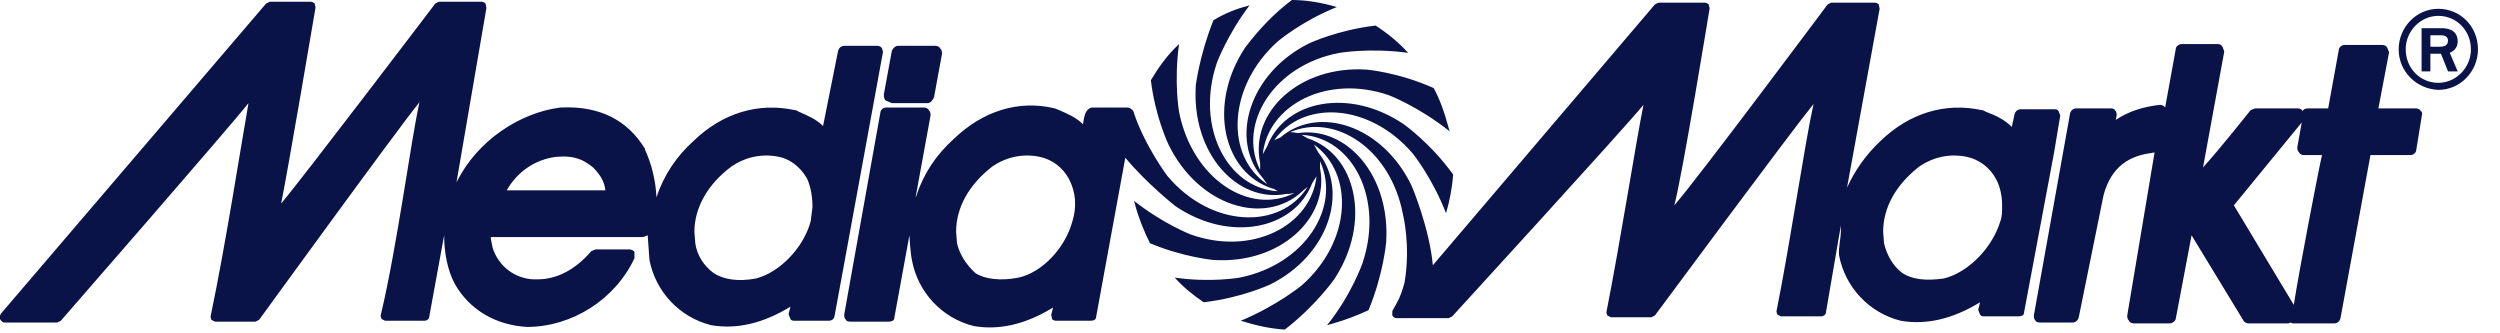
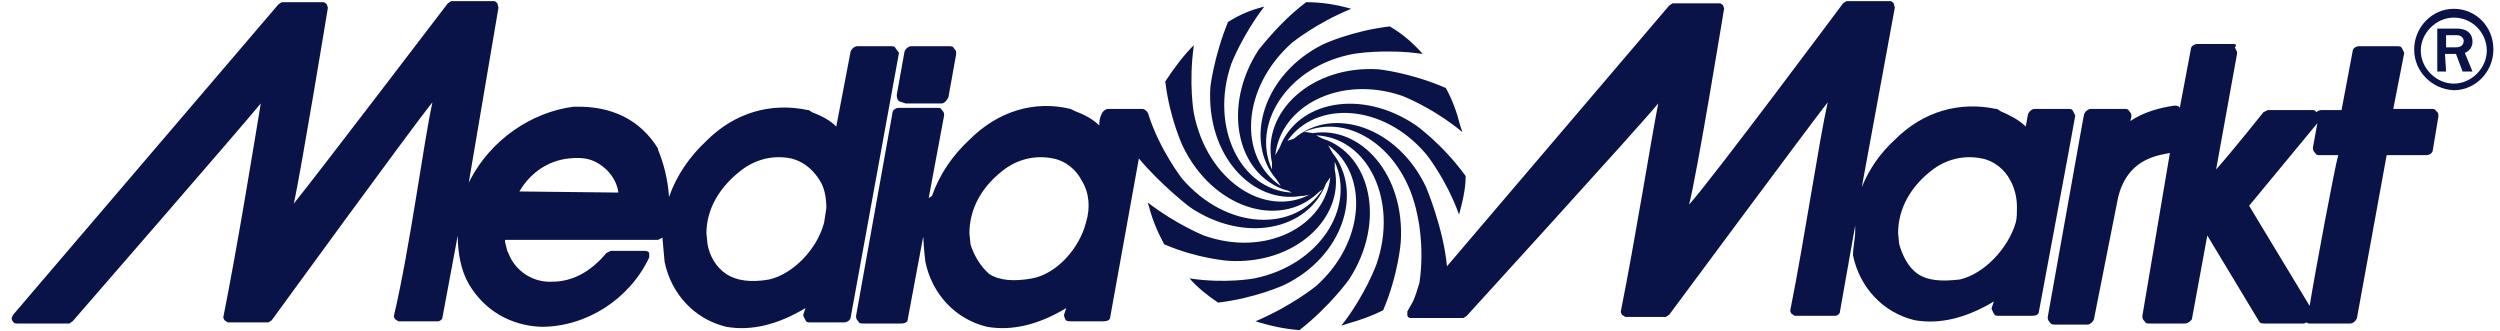
- <svg xmlns="http://www.w3.org/2000/svg" version="1.1" id="Calque_1" x="0px" y="0px" viewBox="0 0 283.7 37.7" style="enable-background:new 0 0 283.7 37.7;" xml:space="preserve">
+ <svg xmlns="http://www.w3.org/2000/svg" version="1.1" id="Calque_1" x="0px" y="0px" viewBox="0 0 227.2 30" style="enable-background:new 0 0 227.2 30;" xml:space="preserve">
  <style type="text/css">
	.st0{fill:#0A1348;}
</style>
  <g>
-     <path class="st0" d="M227,25.1c-0.9,3-3.6,5.8-6.4,6.5c-2.1,0.3-3.6,0.1-4.7-0.6c-1.1-0.8-1.8-2.1-2.1-3.4l-0.1-1.3   c0-2.7,1.4-5.3,4.1-7.4c1.6-1.1,3.5-1.5,5.4-1.1c1.4,0.3,2.6,1.2,3.3,2.5c0.5,0.9,0.7,2,0.7,3C227.2,24,227.2,24.6,227,25.1    M121.7,25.1c-0.8,3-3.4,5.8-6.1,6.4c-2,0.4-3.8,0.2-4.9-0.5c-1-0.9-1.8-2.1-2.1-3.4l-0.1-1.3c0-2.7,1.4-5.3,4.1-7.4   c1.6-1.1,3.5-1.5,5.4-1.1c1.4,0.3,2.6,1.2,3.3,2.5C122.1,21.8,122.2,23.5,121.7,25.1 M233.8,13.1l-0.2-0.5   c-0.1-0.2-0.3-0.2-0.6-0.2h-3.7c-0.3,0-0.6,0.2-0.7,0.6l-0.3,1.4c-0.8-0.8-1.8-1.3-2.9-1.7l-0.4-0.2h-0.1   c-4.1-0.9-8.2,0.3-11.5,3.5c-1.6,1.5-2.9,3.3-3.8,5.3L213.3,1l-0.1-0.5c-0.1-0.1-0.3-0.2-0.4-0.2h-5l-0.4,0.2   c0,0-15,20.1-17.4,22.8C190.9,20,194,1,194,1V0.9l-0.1-0.4c-0.1-0.1-0.3-0.2-0.4-0.2h-5.3l-0.4,0.2l-25.2,29.6   c-0.4-4.3-2.4-9-2.4-9c-3.3-6.9-10.6-9.2-14.9-5.5l-0.7,0.3c3.3-4.6,10.8-4.2,15.7,1.5c0,0,2.2,2.7,3.8,6.8   c0.4-1.4,0.7-2.9,0.8-4.4c-2.6-3.6-5.6-5.7-5.6-5.7c-6.2-4.2-13.5-2.7-15.5,2.5l-0.5,0.9c0.6-5.6,7.3-9.1,14.3-6.7   c0,0,3.4,1.3,6.9,4.1l-0.2-0.7c-0.4-1.5-0.9-2.9-1.6-4.2c-4-1.8-7.6-2.1-7.6-2.1c-7.6-0.5-13.3,4.8-12.1,10.6v0.8   c-2.6-5.2,1.5-11.9,9-13.3c0,0,3.5-0.6,7.8,0c-1.1-1.2-2.3-2.2-3.7-3.1c-4.3,0.5-7.5,2-7.5,2c-6.9,3.4-9.1,11-5.3,15.3l0.5,0.7   c-4.8-3.2-4.5-11.1,1.2-16.2c0,0,2.7-2.3,6.7-3.9C150,0.3,148.3,0,146.6,0c-2,1.5-3.8,3.4-5.3,5.4c-4.3,6.5-2.5,14.2,3.1,16h0.1   l0.5,0.3c-5.7-0.3-9.4-7.3-6.9-14.6c0,0,1.2-3.2,3.7-6.5c-1.5,0.4-2.8,0.9-4.1,1.7c-1.6,4-2,7.4-2,7.4c-0.5,7.7,4.7,13.4,10.3,12.3   h0.3l0.6-0.1c-5.1,2.6-11.6-1.6-13.1-9.2c0,0-0.6-3.4,0-7.7c-1.3,1.2-2.3,2.6-3.2,4.1c0.5,4.2,2,7.3,2,7.3c3.4,7,10.9,9.3,15.2,5.3   l0.1-0.1l0.5-0.4c-3.1,4.9-10.9,4.7-15.9-1.2c0,0-2.5-3.3-3.8-7.1c0-0.1-0.1-0.4-0.3-0.5c-0.2-0.2-0.4-0.2-0.6-0.2H124   c-0.3,0-0.6,0.2-0.8,0.6c0,0-0.2,0.4-0.3,1.3c-0.8-0.8-1.8-1.2-2.7-1.6l-0.5-0.2c-4.1-1-8.2,0.3-11.5,3.5c-1.9,1.7-3.4,3.9-4.2,6.4   l-0.1,0.2l1.7-9.3c0-0.2,0-0.4-0.2-0.6c-0.1-0.2-0.3-0.3-0.6-0.3h-4.2c-0.4,0-0.7,0.3-0.7,0.6l-4.1,22.9c0,0.2,0,0.4,0.2,0.6   c0.1,0.2,0.3,0.2,0.6,0.2h4.2c0.4,0,0.7-0.1,0.7-0.5l1.7-9.3c0,0.1,0.1,2,0.3,2.9c0.7,3.6,3.4,6.5,7,7.4c2.9,0.5,5.9-0.2,9-2.1   l-0.2,0.8v0.1l0.1,0.4c0.1,0.2,0.4,0.2,0.6,0.2h3.7c0.4,0,0.7-0.1,0.7-0.5l3.3-18c2.5,3,5.7,5.5,5.7,5.5c6.2,4.2,13.5,2.6,15.5-2.6   l0.5-0.8c-0.6,5.6-7.3,9.1-14.3,6.6c0,0-3.1-1.2-6.4-3.8l0.1,0.4c0.4,1.5,1,3,1.7,4.4c3.8,1.6,7.2,1.9,7.2,1.9   c7.6,0.5,13.2-4.8,12.1-10.4v-0.6v-0.2c2.4,5.2-1.7,11.7-9.1,13.2c0,0-3.3,0.6-7.4,0c1,1.1,2.1,2,3.3,2.8c4.3-0.5,7.5-2,7.5-2   c6.7-3.3,9-10.6,5.5-15l-0.5-0.9c4.6,3.3,4.3,11-1.4,16c0,0-2.8,2.3-6.9,4c1.6,0.5,3.3,0.9,5,1c3.5-2.7,5.6-5.7,5.6-5.7   c4.3-6.5,2.5-14.2-3-16l-0.7-0.4c5.8,0.3,9.4,7.3,6.9,14.6c0,0-1.2,3.5-4,7l0.7-0.2c1.4-0.4,2.7-0.9,4-1.5c1.7-4.1,2-7.7,2-7.7   c0.5-7.6-4.5-13.2-10-12.4l-0.7-0.1h-0.2c5.1-2.2,11.4,1.9,12.8,9.3c0,0,0.9,3.5,0.2,7.7c-0.2,0.8-0.5,1.7-0.9,2.4l-0.5,0.9v0.5   c0.1,0.2,0.3,0.3,0.5,0.3h5.9l0.4-0.2c0,0,19.5-21.3,21.7-24c-0.9,4.5-2.6,15.4-4.2,23.5v0.1l0.1,0.3l0.4,0.2h4.6l0.4-0.2   c0,0,15.7-21.2,18-24c-1,4.5-2.6,15.5-4.2,23.5v0.1l0.1,0.3l0.4,0.2h4.6c0.2,0,0.5-0.2,0.5-0.4l1.7-9.9v0.6c0,0.9-0.3,1.9-0.2,2.8   c0.7,3.6,3.4,6.5,7,7.4c2.9,0.5,5.9-0.2,9-2.1l-0.2,0.8v0.1l0.2,0.5c0.1,0.2,0.3,0.2,0.6,0.2h3.7c0.4,0,0.7-0.1,0.7-0.5l3.4-18.1   L233.8,13.1L233.8,13.1z M260.3,34.6l-6.8-11.3l7.7-9.4l-0.5,2.8c0,0.2,0,0.4,0.2,0.6c0.1,0.2,0.3,0.3,0.6,0.3h2   C263.2,18.8,260.9,30.7,260.3,34.6 M274.7,12.6c-0.1-0.2-0.3-0.3-0.6-0.3h-4.2l1.2-6.3V5.9l-0.2-0.5c-0.1-0.2-0.3-0.3-0.6-0.3h-4.2   c-0.4,0-0.7,0.3-0.7,0.6l-1.2,6.6h-2.3c-0.3,0-0.5,0.1-0.6,0.3c-0.1-0.2-0.3-0.3-0.6-0.3h-4.8l-0.5,0.2c0,0-3.4,4.3-5.4,6.5   l2.4-13.1V5.8l-0.2-0.5c-0.1-0.2-0.3-0.3-0.5-0.3h-4.1c-0.4,0-0.7,0.3-0.7,0.6l-1.2,6.6c-0.1-0.2-0.4-0.3-0.6-0.3   c-1.8,0.2-3.5,0.7-5,1.7l0.1-0.5c0-0.2,0-0.4-0.2-0.6c-0.1-0.2-0.3-0.2-0.6-0.2h-3.8c-0.3,0-0.6,0.2-0.7,0.6l-0.1,0.6l-4,22.3   c0,0.2,0,0.4,0.2,0.6c0.1,0.2,0.4,0.2,0.6,0.2h3.6c0.3,0,0.6-0.2,0.7-0.6l2.8-13.8c0.9-3.5,3.2-4.5,5.2-4.8l0.6-0.1l-3.1,18.5   c0,0.2,0,0.4,0.2,0.6c0.1,0.2,0.3,0.3,0.6,0.3h4c0.3,0,0.6-0.2,0.7-0.5l1.8-9.5l5.9,9.7c0.1,0.2,0.4,0.3,0.6,0.3h4.5l0.2-0.1   l0.3,0.1h4.7c0.3,0,0.6-0.2,0.7-0.6l3.4-18.5h4.5c0.4,0,0.7-0.3,0.7-0.6l0.6-3.7v-0.1C274.9,12.9,274.9,12.7,274.7,12.6 M92.2,23.5   L92,25.1c-0.8,3-3.5,5.8-6.2,6.5C83.7,32,82.1,31.7,81,31c-1.1-0.8-1.9-2-2.1-3.4l-0.1-1.3c0-2.7,1.5-5.4,4.2-7.4   c1.6-1.1,3.5-1.5,5.4-1.1c1,0.2,2.3,0.9,3.2,2.5C92,21.2,92.2,22.3,92.2,23.5 M57.5,21.6c1.2-2.1,3.2-3.5,5.6-3.8   c2.2-0.2,3.2,0.4,4.2,1.2c0.9,0.9,1.3,1.7,1.4,2.6H57.5 M100.1,5.5c-0.1-0.2-0.3-0.3-0.6-0.3h-3.7c-0.3,0-0.6,0.2-0.7,0.6l-1.7,8.5   c-0.8-0.8-1.8-1.2-2.7-1.6l-0.4-0.2h-0.1c-4.1-0.9-8.2,0.3-11.5,3.5c-1.9,1.7-3.4,3.9-4.2,6.4c-0.1-2-0.6-3.9-1.3-5.4v-0.1   c-2-3.3-5.2-4.9-9.5-4.7h-0.1c-4.7,0.6-9.4,3.8-11.7,8.3l-0.1,0.2l3.4-19.8l-0.1-0.5c-0.1-0.1-0.3-0.2-0.4-0.2h-4.9l-0.4,0.2   c0,0-15.2,20-17.5,22.7c0.7-3.3,3.9-22.2,3.9-22.2V0.8l-0.1-0.4c-0.1-0.1-0.3-0.2-0.4-0.2h-4.7l-0.4,0.2L0.1,35.6   C0,35.8-0.1,36,0,36.2c0.1,0.2,0.3,0.4,0.5,0.4h6l0.4-0.2c0,0,19.1-21.9,21.3-24.7c-0.8,4.5-2.6,16.1-4.3,24.2V36l0.1,0.3l0.4,0.2   H29l0.4-0.2c0,0,15.9-21.9,18.2-24.7c-1,4.5-2.5,16.2-4.4,24.2v0.1l0.1,0.3l0.4,0.2h4.5c0.2,0,0.5-0.2,0.5-0.4l1.7-9.3   c0,2,0.4,4,1.2,5.5c1.7,3,4.7,4.7,8.2,4.9c5.1,0,10-3.1,12.2-7.8v-0.7c-0.1-0.2-0.4-0.3-0.6-0.3h-3.8l-0.5,0.2   c-1.8,2.1-3.9,3.2-6.1,3.2c-2.2,0.1-4.2-1.2-5-3.3l-0.1-0.3l-0.2-1v-0.2H73l0.5-0.2l0.2,2.8c0.7,3.6,3.4,6.5,7,7.4   c2.9,0.5,5.9-0.2,9-2.1l-0.2,0.8v0.1l0.2,0.5c0.1,0.2,0.3,0.2,0.6,0.2H94c0.3,0,0.6-0.1,0.7-0.5l5.5-30L100.1,5.5" />
-     <path class="st0" d="M101.2,11.7h4.1c0.3,0,0.6-0.4,0.7-0.7l0.9-4.9c0-0.2,0-0.4-0.2-0.6c-0.1-0.2-0.3-0.3-0.6-0.3h-4.2   c-0.3,0-0.6,0.3-0.7,0.6l-0.9,4.9c0,0.2,0,0.5,0.2,0.7L101.2,11.7 M275.8,5.3h1.1c0.4,0,0.9-0.1,0.9-0.7c0-0.3-0.2-0.6-0.8-0.6   h-1.2V5.3z M275.8,8.1h-1V3.2h2.3c0.3,0,1.8,0,1.8,1.5c0,0.9-0.7,1.2-0.9,1.3l0.9,2.1h-1.1l-0.8-2h-1.2L275.8,8.1L275.8,8.1z    M276.7,9.4c2,0,3.7-1.7,3.7-3.8s-1.6-3.8-3.7-3.8c-2,0-3.7,1.7-3.7,3.8S274.6,9.4,276.7,9.4 M276.7,1c2.5,0,4.5,2,4.5,4.6   c0,2.5-2,4.6-4.5,4.6c-2.5-0.1-4.5-2.1-4.5-4.6C272.2,3.1,274.2,1,276.7,1" />
+     <path class="st0" d="M183.2,20.2c-0.7,2.4-2.9,4.7-5.1,5.2c-1.7,0.2-2.9,0.1-3.8-0.5c-0.9-0.6-1.4-1.7-1.7-2.7l-0.1-1   c0-2.2,1.1-4.3,3.3-5.9c1.3-0.9,2.8-1.2,4.3-0.9c1.1,0.2,2.1,1,2.6,2c0.4,0.7,0.6,1.6,0.6,2.4C183.3,19.3,183.3,19.8,183.2,20.2    M98.7,20.2c-0.6,2.4-2.7,4.7-4.9,5.1c-1.6,0.3-3,0.2-3.9-0.4c-0.8-0.7-1.4-1.7-1.7-2.7l-0.1-1c0-2.2,1.1-4.3,3.3-5.9   c1.3-0.9,2.8-1.2,4.3-0.9c1.1,0.2,2.1,1,2.6,2C99,17.5,99.1,18.9,98.7,20.2 M188.6,10.5l-0.2-0.4c-0.1-0.2-0.2-0.2-0.5-0.2h-3   c-0.2,0-0.5,0.2-0.6,0.5l-0.2,1.1c-0.6-0.6-1.4-1-2.3-1.4l-0.3-0.2h-0.1c-3.3-0.7-6.6,0.2-9.2,2.8c-1.3,1.2-2.3,2.6-3,4.3l3-16.3   l-0.1-0.4c-0.1-0.1-0.2-0.2-0.3-0.2h-4l-0.3,0.2c0,0-12,16.1-14,18.3c0.7-2.6,3.2-17.9,3.2-17.9V0.8l-0.1-0.3   c-0.1-0.1-0.2-0.2-0.3-0.2h-4.3l-0.3,0.2l-20.2,23.7c-0.3-3.4-1.9-7.2-1.9-7.2c-2.6-5.5-8.5-7.4-12-4.4l-0.6,0.2   c2.6-3.7,8.7-3.4,12.6,1.2c0,0,1.8,2.2,3,5.5c0.3-1.1,0.6-2.3,0.6-3.5c-2.1-2.9-4.5-4.6-4.5-4.6c-5-3.4-10.8-2.2-12.4,2l-0.4,0.7   c0.5-4.5,5.9-7.3,11.5-5.4c0,0,2.7,1,5.5,3.3l-0.2-0.6c-0.3-1.2-0.7-2.3-1.3-3.4c-3.2-1.4-6.1-1.7-6.1-1.7   c-6.1-0.4-10.7,3.9-9.7,8.5v0.6C113.7,11.3,117,6,123,4.9c0,0,2.8-0.5,6.3,0c-0.9-1-1.8-1.8-3-2.5c-3.4,0.4-6,1.6-6,1.6   c-5.5,2.7-7.3,8.8-4.3,12.3l0.4,0.6c-3.9-2.6-3.6-8.9,1-13c0,0,2.2-1.8,5.4-3.1c-1.4-0.4-2.7-0.6-4.1-0.6c-1.6,1.2-3,2.7-4.3,4.3   c-3.4,5.2-2,11.4,2.5,12.8h0.1l0.4,0.2c-4.6-0.2-7.5-5.9-5.5-11.7c0,0,1-2.6,3-5.2c-1.2,0.3-2.2,0.7-3.3,1.4   c-1.3,3.2-1.6,5.9-1.6,5.9c-0.4,6.2,3.8,10.7,8.3,9.9h0.2l0.5-0.1c-4.1,2.1-9.3-1.3-10.5-7.4c0,0-0.5-2.7,0-6.2   c-1,1-1.8,2.1-2.6,3.3c0.4,3.4,1.6,5.9,1.6,5.9c2.7,5.6,8.7,7.5,12.2,4.3l0.1-0.1l0.4-0.3c-2.5,3.9-8.7,3.8-12.8-1c0,0-2-2.6-3-5.7   c0-0.1-0.1-0.3-0.2-0.4c-0.2-0.2-0.3-0.2-0.5-0.2h-3c-0.2,0-0.5,0.2-0.6,0.5c0,0-0.2,0.3-0.2,1c-0.6-0.6-1.4-1-2.2-1.3l-0.4-0.2   c-3.3-0.8-6.6,0.2-9.2,2.8c-1.5,1.4-2.7,3.1-3.4,5.1L84.4,18l1.4-7.5c0-0.2,0-0.3-0.2-0.5c-0.1-0.2-0.2-0.2-0.5-0.2h-3.4   c-0.3,0-0.6,0.2-0.6,0.5l-3.3,18.4c0,0.2,0,0.3,0.2,0.5c0.1,0.2,0.2,0.2,0.5,0.2h3.4c0.3,0,0.6-0.1,0.6-0.4l1.4-7.5   c0,0.1,0.1,1.6,0.2,2.3c0.6,2.9,2.7,5.2,5.6,5.9c2.3,0.4,4.7-0.2,7.2-1.7l-0.2,0.6v0.1l0.1,0.3c0.1,0.2,0.3,0.2,0.5,0.2h3   c0.3,0,0.6-0.1,0.6-0.4l2.6-14.4c2,2.4,4.6,4.4,4.6,4.4c5,3.4,10.8,2.1,12.4-2.1l0.4-0.6c-0.5,4.5-5.9,7.3-11.5,5.3   c0,0-2.5-1-5.1-3l0.1,0.3c0.3,1.2,0.8,2.4,1.4,3.5c3,1.3,5.8,1.5,5.8,1.5c6.1,0.4,10.6-3.9,9.7-8.3v-0.5v-0.2   c1.9,4.2-1.4,9.4-7.3,10.6c0,0-2.6,0.5-5.9,0c0.8,0.9,1.7,1.6,2.6,2.2c3.4-0.4,6-1.6,6-1.6c5.4-2.6,7.2-8.5,4.4-12l-0.4-0.7   c3.7,2.6,3.4,8.8-1.1,12.8c0,0-2.2,1.8-5.5,3.2c1.3,0.4,2.6,0.7,4,0.8c2.8-2.2,4.5-4.6,4.5-4.6c3.4-5.2,2-11.4-2.4-12.8l-0.6-0.3   c4.7,0.2,7.5,5.9,5.5,11.7c0,0-1,2.8-3.2,5.6l0.6-0.2c1.1-0.3,2.2-0.7,3.2-1.2c1.4-3.3,1.6-6.2,1.6-6.2c0.4-6.1-3.6-10.6-8-9.9   l-0.6-0.1h-0.2c4.1-1.8,9.1,1.5,10.3,7.5c0,0,0.7,2.8,0.2,6.2c-0.2,0.6-0.4,1.4-0.7,1.9l-0.4,0.7v0.4c0.1,0.2,0.2,0.2,0.4,0.2h4.7   l0.3-0.2c0,0,15.6-17.1,17.4-19.3c-0.7,3.6-2.1,12.4-3.4,18.9v0.1l0.1,0.2l0.3,0.2h3.7l0.3-0.2c0,0,12.6-17,14.4-19.3   c-0.8,3.6-2.1,12.4-3.4,18.9v0.1l0.1,0.2l0.3,0.2h3.7c0.2,0,0.4-0.2,0.4-0.3l1.4-7.9v0.5c0,0.7-0.2,1.5-0.2,2.2   c0.6,2.9,2.7,5.2,5.6,5.9c2.3,0.4,4.7-0.2,7.2-1.7l-0.2,0.6v0.1l0.2,0.4c0.1,0.2,0.2,0.2,0.5,0.2h3c0.3,0,0.6-0.1,0.6-0.4l2.7-14.5   L188.6,10.5L188.6,10.5z M209.9,27.8l-5.5-9.1l6.2-7.5l-0.4,2.2c0,0.2,0,0.3,0.2,0.5c0.1,0.2,0.2,0.2,0.5,0.2h1.6   C212.2,15.1,210.4,24.7,209.9,27.8 M221.4,10.1c-0.1-0.2-0.2-0.2-0.5-0.2h-3.4l1-5.1V4.8l-0.2-0.4c-0.1-0.2-0.2-0.2-0.5-0.2h-3.4   c-0.3,0-0.6,0.2-0.6,0.5l-1,5.3h-1.8c-0.2,0-0.4,0.1-0.5,0.2c-0.1-0.2-0.2-0.2-0.5-0.2h-3.9l-0.4,0.2c0,0-2.7,3.4-4.3,5.2l1.9-10.5   V4.7l-0.2-0.4C203.3,4.1,203.2,4,203,4h-3.3c-0.3,0-0.6,0.2-0.6,0.5l-1,5.3c-0.1-0.2-0.3-0.2-0.5-0.2c-1.4,0.2-2.8,0.6-4,1.4   l0.1-0.4c0-0.2,0-0.3-0.2-0.5c-0.1-0.2-0.2-0.2-0.5-0.2h-3c-0.2,0-0.5,0.2-0.6,0.5l-0.1,0.5l-3.2,17.9c0,0.2,0,0.3,0.2,0.5   c0.1,0.2,0.3,0.2,0.5,0.2h2.9c0.2,0,0.5-0.2,0.6-0.5l2.2-11.1c0.7-2.8,2.6-3.6,4.2-3.9l0.5-0.1l-2.5,14.8c0,0.2,0,0.3,0.2,0.5   c0.1,0.2,0.2,0.2,0.5,0.2h3.2c0.2,0,0.5-0.2,0.6-0.4l1.4-7.6l4.7,7.8c0.1,0.2,0.3,0.2,0.5,0.2h3.6l0.2-0.1l0.2,0.1h3.8   c0.2,0,0.5-0.2,0.6-0.5l2.7-14.8h3.6c0.3,0,0.6-0.2,0.6-0.5l0.5-3v-0.1C221.6,10.4,221.6,10.2,221.4,10.1 M75.1,18.9l-0.2,1.3   c-0.6,2.4-2.8,4.7-5,5.2c-1.7,0.3-3,0.1-3.9-0.5c-0.9-0.6-1.5-1.6-1.7-2.7l-0.1-1c0-2.2,1.2-4.3,3.4-5.9c1.3-0.9,2.8-1.2,4.3-0.9   c0.8,0.2,1.8,0.7,2.6,2C74.9,17,75.1,17.9,75.1,18.9 M47.2,17.4c1-1.7,2.6-2.8,4.5-3c1.8-0.2,2.6,0.3,3.4,1c0.7,0.7,1,1.4,1.1,2.1   L47.2,17.4 M81.4,4.4c-0.1-0.2-0.2-0.2-0.5-0.2h-3c-0.2,0-0.5,0.2-0.6,0.5L76,11.5c-0.6-0.6-1.4-1-2.2-1.3l-0.3-0.2h-0.1   c-3.3-0.7-6.6,0.2-9.2,2.8c-1.5,1.4-2.7,3.1-3.4,5.1c-0.1-1.6-0.5-3.1-1-4.3v-0.1c-1.6-2.6-4.2-3.9-7.6-3.8h-0.1   c-3.8,0.5-7.5,3-9.4,6.7l-0.1,0.2l2.7-15.9l-0.1-0.4c-0.1-0.1-0.2-0.2-0.3-0.2H41l-0.3,0.2c0,0-12.2,16-14,18.2   c0.6-2.6,3.1-17.8,3.1-17.8V0.7l-0.1-0.3c-0.1-0.1-0.2-0.2-0.3-0.2h-3.8l-0.3,0.2L1.2,28.6c-0.1,0.2-0.2,0.3-0.1,0.5   s0.2,0.3,0.4,0.3h4.8l0.3-0.2c0,0,15.3-17.6,17.1-19.8c-0.6,3.6-2.1,12.9-3.4,19.4v0.1l0.1,0.2l0.3,0.2h3.7l0.3-0.2   c0,0,12.8-17.6,14.6-19.8c-0.8,3.6-2,13-3.5,19.4v0.1l0.1,0.2l0.3,0.2h3.6c0.2,0,0.4-0.2,0.4-0.3l1.4-7.5c0,1.6,0.3,3.2,1,4.4   c1.4,2.4,3.8,3.8,6.6,3.9c4.1,0,8-2.5,9.8-6.3V23c-0.1-0.2-0.3-0.2-0.5-0.2h-3l-0.4,0.2c-1.4,1.7-3.1,2.6-4.9,2.6   c-1.8,0.1-3.4-1-4-2.6l-0.1-0.2l-0.2-0.8v-0.2h13.9l0.4-0.2l0.2,2.2c0.6,2.9,2.7,5.2,5.6,5.9c2.3,0.4,4.7-0.2,7.2-1.7l-0.2,0.6v0.1   l0.2,0.4c0.1,0.2,0.2,0.2,0.5,0.2h3c0.2,0,0.5-0.1,0.6-0.4l4.4-24.1L81.4,4.4" />
+     <path class="st0" d="M82.3,9.4h3.3c0.2,0,0.5-0.3,0.6-0.6l0.7-3.9c0-0.2,0-0.3-0.2-0.5c-0.1-0.2-0.2-0.2-0.5-0.2h-3.4   c-0.2,0-0.5,0.2-0.6,0.5l-0.7,3.9c0,0.2,0,0.4,0.2,0.6L82.3,9.4 M222.3,4.3h0.9c0.3,0,0.7-0.1,0.7-0.6c0-0.2-0.2-0.5-0.6-0.5h-1   V4.3z M222.3,6.5h-0.8V2.6h1.8c0.2,0,1.4,0,1.4,1.2c0,0.7-0.6,1-0.7,1l0.7,1.7h-0.9l-0.6-1.6h-1L222.3,6.5L222.3,6.5z M223,7.6   c1.6,0,3-1.4,3-3s-1.3-3-3-3c-1.6,0-3,1.4-3,3S221.4,7.6,223,7.6 M223,0.8c2,0,3.6,1.6,3.6,3.7c0,2-1.6,3.7-3.6,3.7   c-2-0.1-3.6-1.7-3.6-3.7S221,0.8,223,0.8" />
  </g>
</svg>
